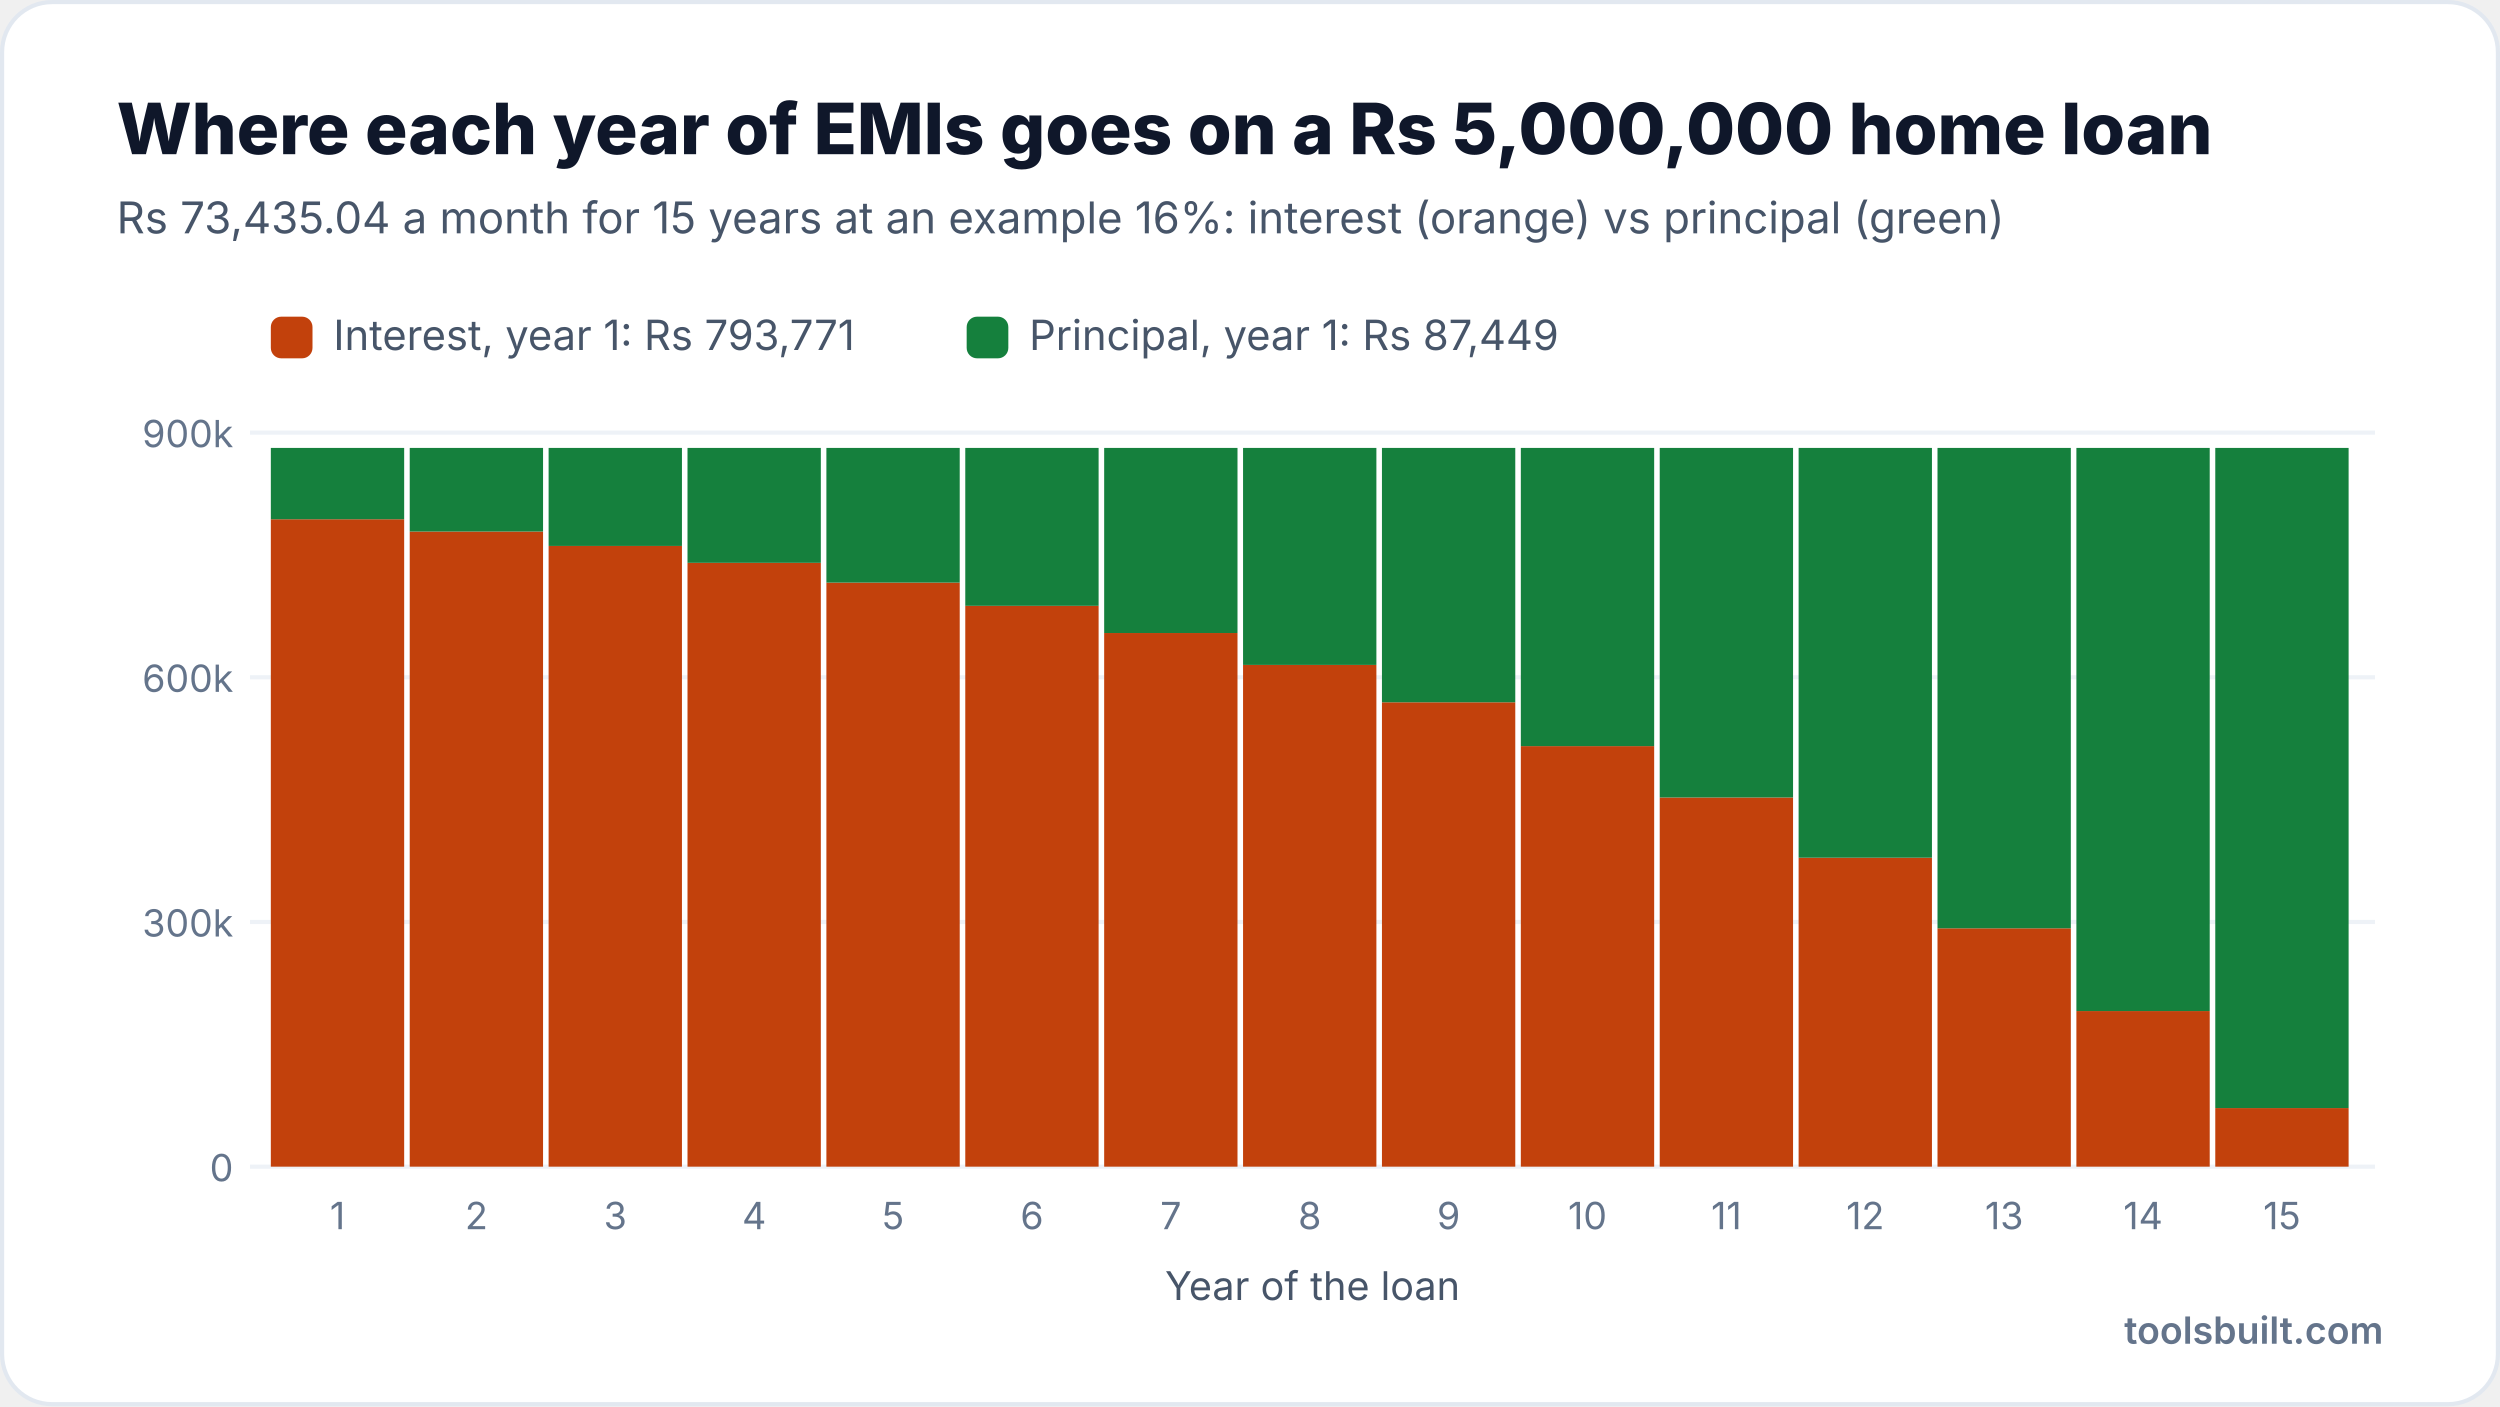
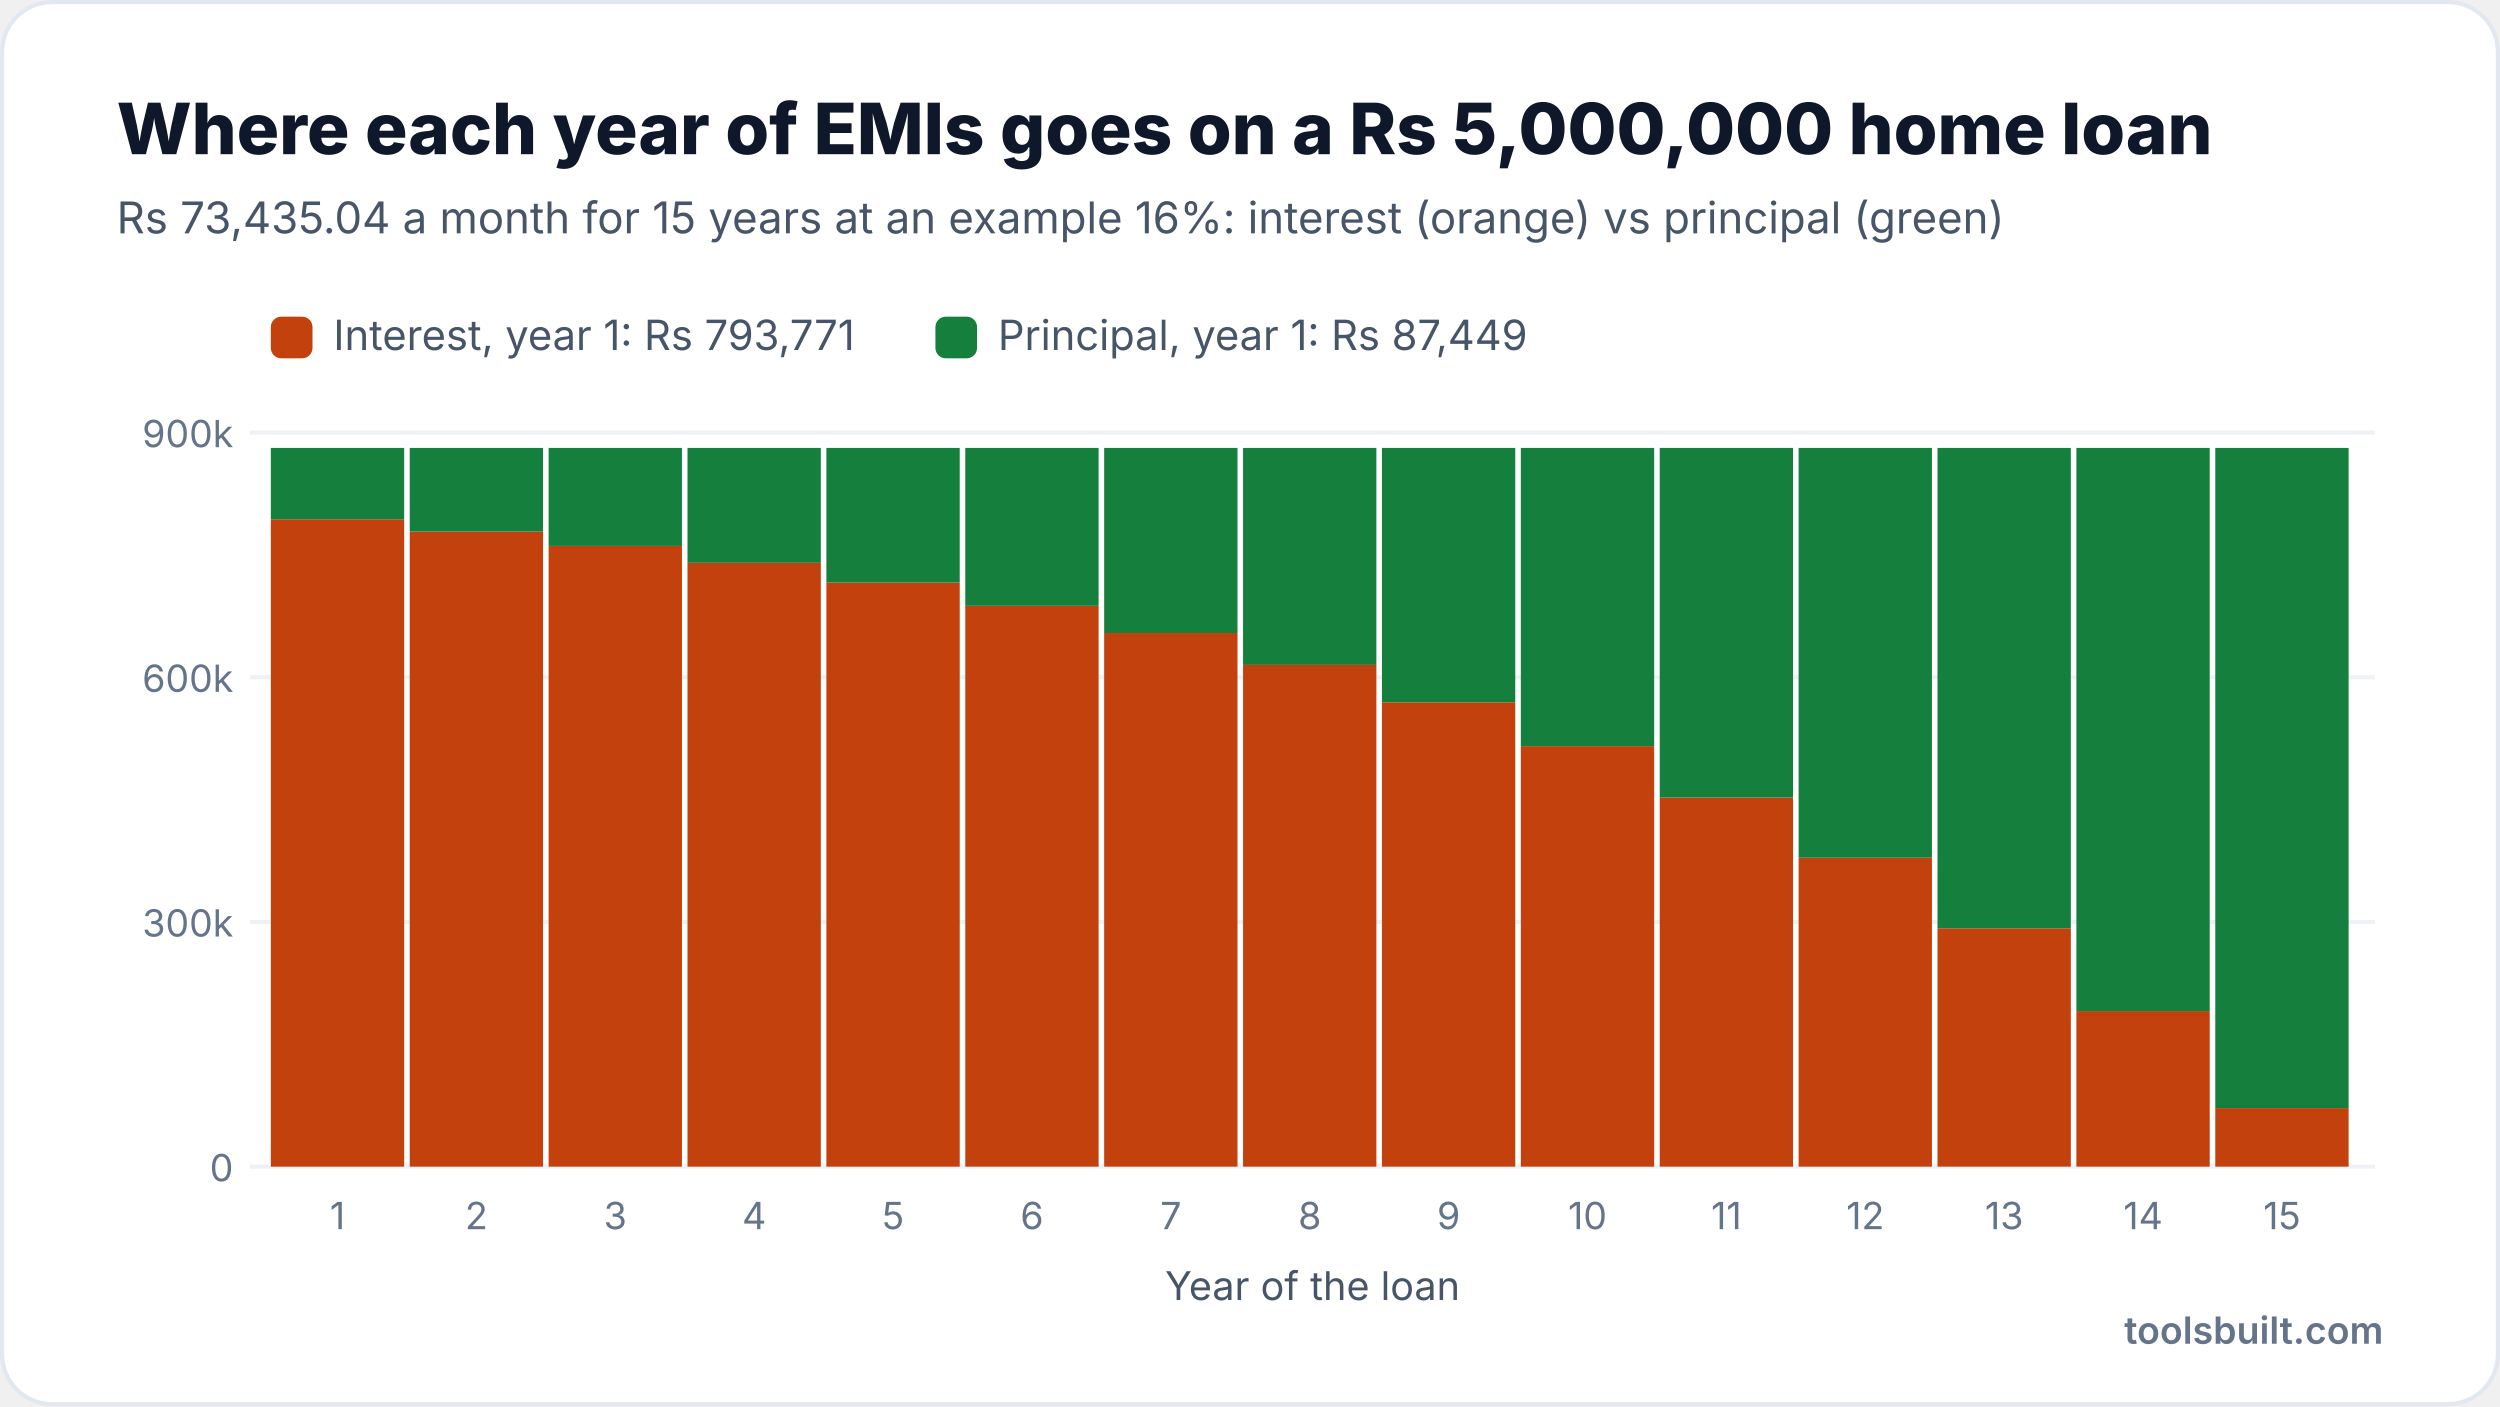
<svg xmlns="http://www.w3.org/2000/svg" width="1200" height="675" viewBox="0 0 1200 675" role="img">
  <rect x="1" y="1" width="1198" height="673" rx="24" fill="#ffffff" stroke="#e2e8f0" stroke-width="2" />
  <text x="56" y="74" font-family="Inter, 'Inter Variable', -apple-system, 'Segoe UI', sans-serif" font-size="34" font-weight="800" fill="#0f172a">Where each year of EMIs goes on a Rs 5,000,000 home loan</text>
  <text x="56" y="112" font-family="Inter, 'Inter Variable', -apple-system, 'Segoe UI', sans-serif" font-size="21" font-weight="400" fill="#475569">Rs 73,435.04 a month for 15 years at an example 16%: interest (orange) vs principal (green)</text>
  <line x1="120" y1="560" x2="1140" y2="560" stroke="#eef2f7" stroke-width="2" />
  <text x="112" y="567" font-family="Inter, 'Inter Variable', -apple-system, 'Segoe UI', sans-serif" font-size="18" font-weight="400" fill="#64748b" text-anchor="end">0</text>
  <line x1="120" y1="442.549" x2="1140" y2="442.549" stroke="#eef2f7" stroke-width="2" />
  <text x="112" y="449.549" font-family="Inter, 'Inter Variable', -apple-system, 'Segoe UI', sans-serif" font-size="18" font-weight="400" fill="#64748b" text-anchor="end">300k</text>
  <line x1="120" y1="325.099" x2="1140" y2="325.099" stroke="#eef2f7" stroke-width="2" />
  <text x="112" y="332.099" font-family="Inter, 'Inter Variable', -apple-system, 'Segoe UI', sans-serif" font-size="18" font-weight="400" fill="#64748b" text-anchor="end">600k</text>
  <line x1="120" y1="207.648" x2="1140" y2="207.648" stroke="#eef2f7" stroke-width="2" />
  <text x="112" y="214.648" font-family="Inter, 'Inter Variable', -apple-system, 'Segoe UI', sans-serif" font-size="18" font-weight="400" fill="#64748b" text-anchor="end">900k</text>
  <rect x="130" y="249.237" width="64" height="310.763" fill="#c2410c" />
  <rect x="130" y="215" width="64" height="34.237" fill="#15803d" />
  <text x="162" y="590" font-family="Inter, 'Inter Variable', -apple-system, 'Segoe UI', sans-serif" font-size="18" font-weight="400" fill="#64748b" text-anchor="middle">1</text>
  <rect x="196.667" y="255.135" width="64" height="304.865" fill="#c2410c" />
  <rect x="196.667" y="215" width="64" height="40.135" fill="#15803d" />
  <text x="228.667" y="590" font-family="Inter, 'Inter Variable', -apple-system, 'Segoe UI', sans-serif" font-size="18" font-weight="400" fill="#64748b" text-anchor="middle">2</text>
  <rect x="263.333" y="262.049" width="64" height="297.951" fill="#c2410c" />
  <rect x="263.333" y="215" width="64" height="47.049" fill="#15803d" />
  <text x="295.333" y="590" font-family="Inter, 'Inter Variable', -apple-system, 'Segoe UI', sans-serif" font-size="18" font-weight="400" fill="#64748b" text-anchor="middle">3</text>
  <rect x="330" y="270.154" width="64" height="289.846" fill="#c2410c" />
  <rect x="330" y="215" width="64" height="55.154" fill="#15803d" />
  <text x="362" y="590" font-family="Inter, 'Inter Variable', -apple-system, 'Segoe UI', sans-serif" font-size="18" font-weight="400" fill="#64748b" text-anchor="middle">4</text>
  <rect x="396.667" y="279.655" width="64" height="280.345" fill="#c2410c" />
  <rect x="396.667" y="215" width="64" height="64.655" fill="#15803d" />
  <text x="428.667" y="590" font-family="Inter, 'Inter Variable', -apple-system, 'Segoe UI', sans-serif" font-size="18" font-weight="400" fill="#64748b" text-anchor="middle">5</text>
  <rect x="463.333" y="290.793" width="64" height="269.207" fill="#c2410c" />
  <rect x="463.333" y="215" width="64" height="75.793" fill="#15803d" />
  <text x="495.333" y="590" font-family="Inter, 'Inter Variable', -apple-system, 'Segoe UI', sans-serif" font-size="18" font-weight="400" fill="#64748b" text-anchor="middle">6</text>
  <rect x="530" y="303.85" width="64" height="256.15" fill="#c2410c" />
  <rect x="530" y="215" width="64" height="88.85" fill="#15803d" />
  <text x="562" y="590" font-family="Inter, 'Inter Variable', -apple-system, 'Segoe UI', sans-serif" font-size="18" font-weight="400" fill="#64748b" text-anchor="middle">7</text>
  <rect x="596.667" y="319.157" width="64" height="240.843" fill="#c2410c" />
  <rect x="596.667" y="215" width="64" height="104.157" fill="#15803d" />
  <text x="628.667" y="590" font-family="Inter, 'Inter Variable', -apple-system, 'Segoe UI', sans-serif" font-size="18" font-weight="400" fill="#64748b" text-anchor="middle">8</text>
  <rect x="663.333" y="337.1" width="64" height="222.9" fill="#c2410c" />
  <rect x="663.333" y="215" width="64" height="122.1" fill="#15803d" />
  <text x="695.333" y="590" font-family="Inter, 'Inter Variable', -apple-system, 'Segoe UI', sans-serif" font-size="18" font-weight="400" fill="#64748b" text-anchor="middle">9</text>
  <rect x="730" y="358.134" width="64" height="201.866" fill="#c2410c" />
  <rect x="730" y="215" width="64" height="143.134" fill="#15803d" />
  <text x="762" y="590" font-family="Inter, 'Inter Variable', -apple-system, 'Segoe UI', sans-serif" font-size="18" font-weight="400" fill="#64748b" text-anchor="middle">10</text>
  <rect x="796.667" y="382.792" width="64" height="177.208" fill="#c2410c" />
  <rect x="796.667" y="215" width="64" height="167.792" fill="#15803d" />
  <text x="828.667" y="590" font-family="Inter, 'Inter Variable', -apple-system, 'Segoe UI', sans-serif" font-size="18" font-weight="400" fill="#64748b" text-anchor="middle">11</text>
  <rect x="863.333" y="411.698" width="64" height="148.302" fill="#c2410c" />
  <rect x="863.333" y="215" width="64" height="196.698" fill="#15803d" />
  <text x="895.333" y="590" font-family="Inter, 'Inter Variable', -apple-system, 'Segoe UI', sans-serif" font-size="18" font-weight="400" fill="#64748b" text-anchor="middle">12</text>
  <rect x="930" y="445.583" width="64" height="114.417" fill="#c2410c" />
  <rect x="930" y="215" width="64" height="230.583" fill="#15803d" />
  <text x="962" y="590" font-family="Inter, 'Inter Variable', -apple-system, 'Segoe UI', sans-serif" font-size="18" font-weight="400" fill="#64748b" text-anchor="middle">13</text>
  <rect x="996.667" y="485.306" width="64" height="74.694" fill="#c2410c" />
  <rect x="996.667" y="215" width="64" height="270.306" fill="#15803d" />
  <text x="1028.667" y="590" font-family="Inter, 'Inter Variable', -apple-system, 'Segoe UI', sans-serif" font-size="18" font-weight="400" fill="#64748b" text-anchor="middle">14</text>
  <rect x="1063.333" y="531.871" width="64" height="28.129" fill="#c2410c" />
  <rect x="1063.333" y="215.001" width="64" height="316.87" fill="#15803d" />
  <text x="1095.333" y="590" font-family="Inter, 'Inter Variable', -apple-system, 'Segoe UI', sans-serif" font-size="18" font-weight="400" fill="#64748b" text-anchor="middle">15</text>
  <text x="630" y="624" font-family="Inter, 'Inter Variable', -apple-system, 'Segoe UI', sans-serif" font-size="19" font-weight="400" fill="#475569" text-anchor="middle">Year of the loan</text>
  <rect x="130" y="152" width="20" height="20" rx="5" fill="#c2410c" />
  <text x="160" y="168" font-family="Inter, 'Inter Variable', -apple-system, 'Segoe UI', sans-serif" font-size="20" font-weight="400" fill="#475569">Interest, year 1: Rs 793,771</text>
-   <rect x="464" y="152" width="20" height="20" rx="5" fill="#15803d" />
-   <text x="494" y="168" font-family="Inter, 'Inter Variable', -apple-system, 'Segoe UI', sans-serif" font-size="20" font-weight="400" fill="#475569">Principal, year 1: Rs 87,449</text>
+   <rect x="449" y="152" width="20" height="20" rx="5" fill="#15803d" />
+   <text x="479" y="168" font-family="Inter, 'Inter Variable', -apple-system, 'Segoe UI', sans-serif" font-size="20" font-weight="400" fill="#475569">Principal, year 1: Rs 87,449</text>
  <text x="1144" y="645" font-family="Inter, 'Inter Variable', -apple-system, 'Segoe UI', sans-serif" font-size="18" font-weight="600" fill="#64748b" text-anchor="end">toolsbuilt.com</text>
</svg>
